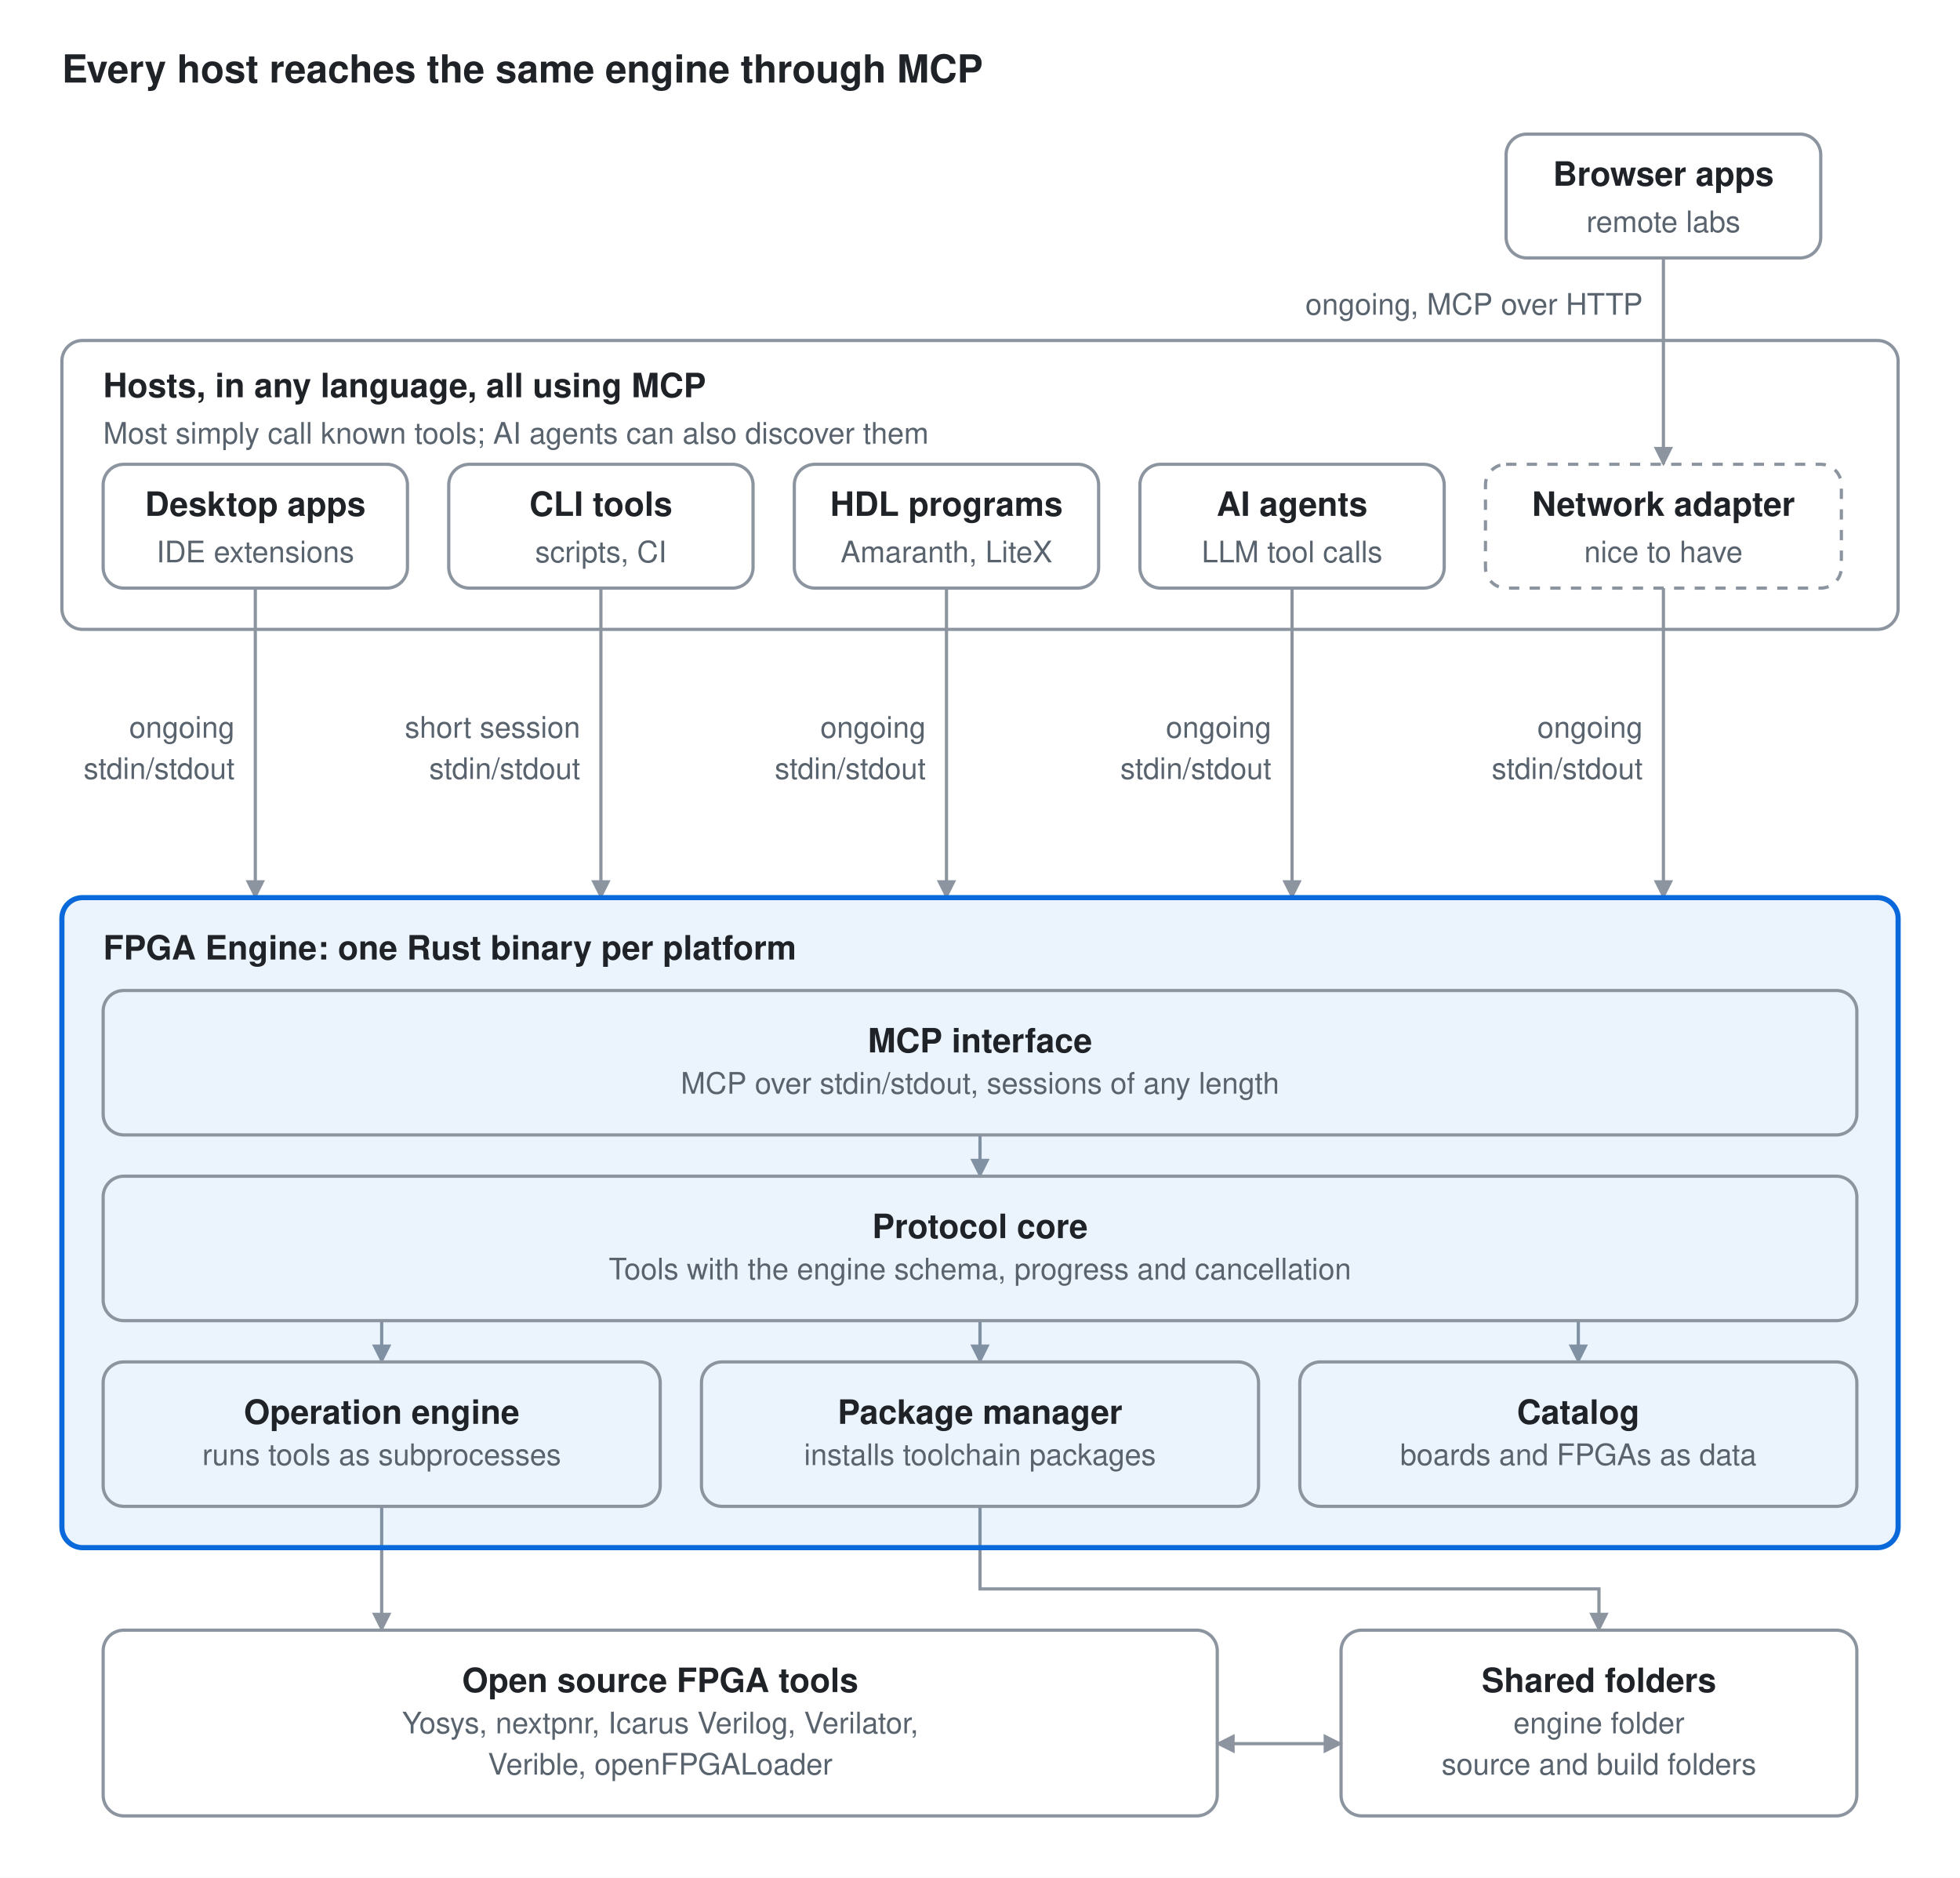
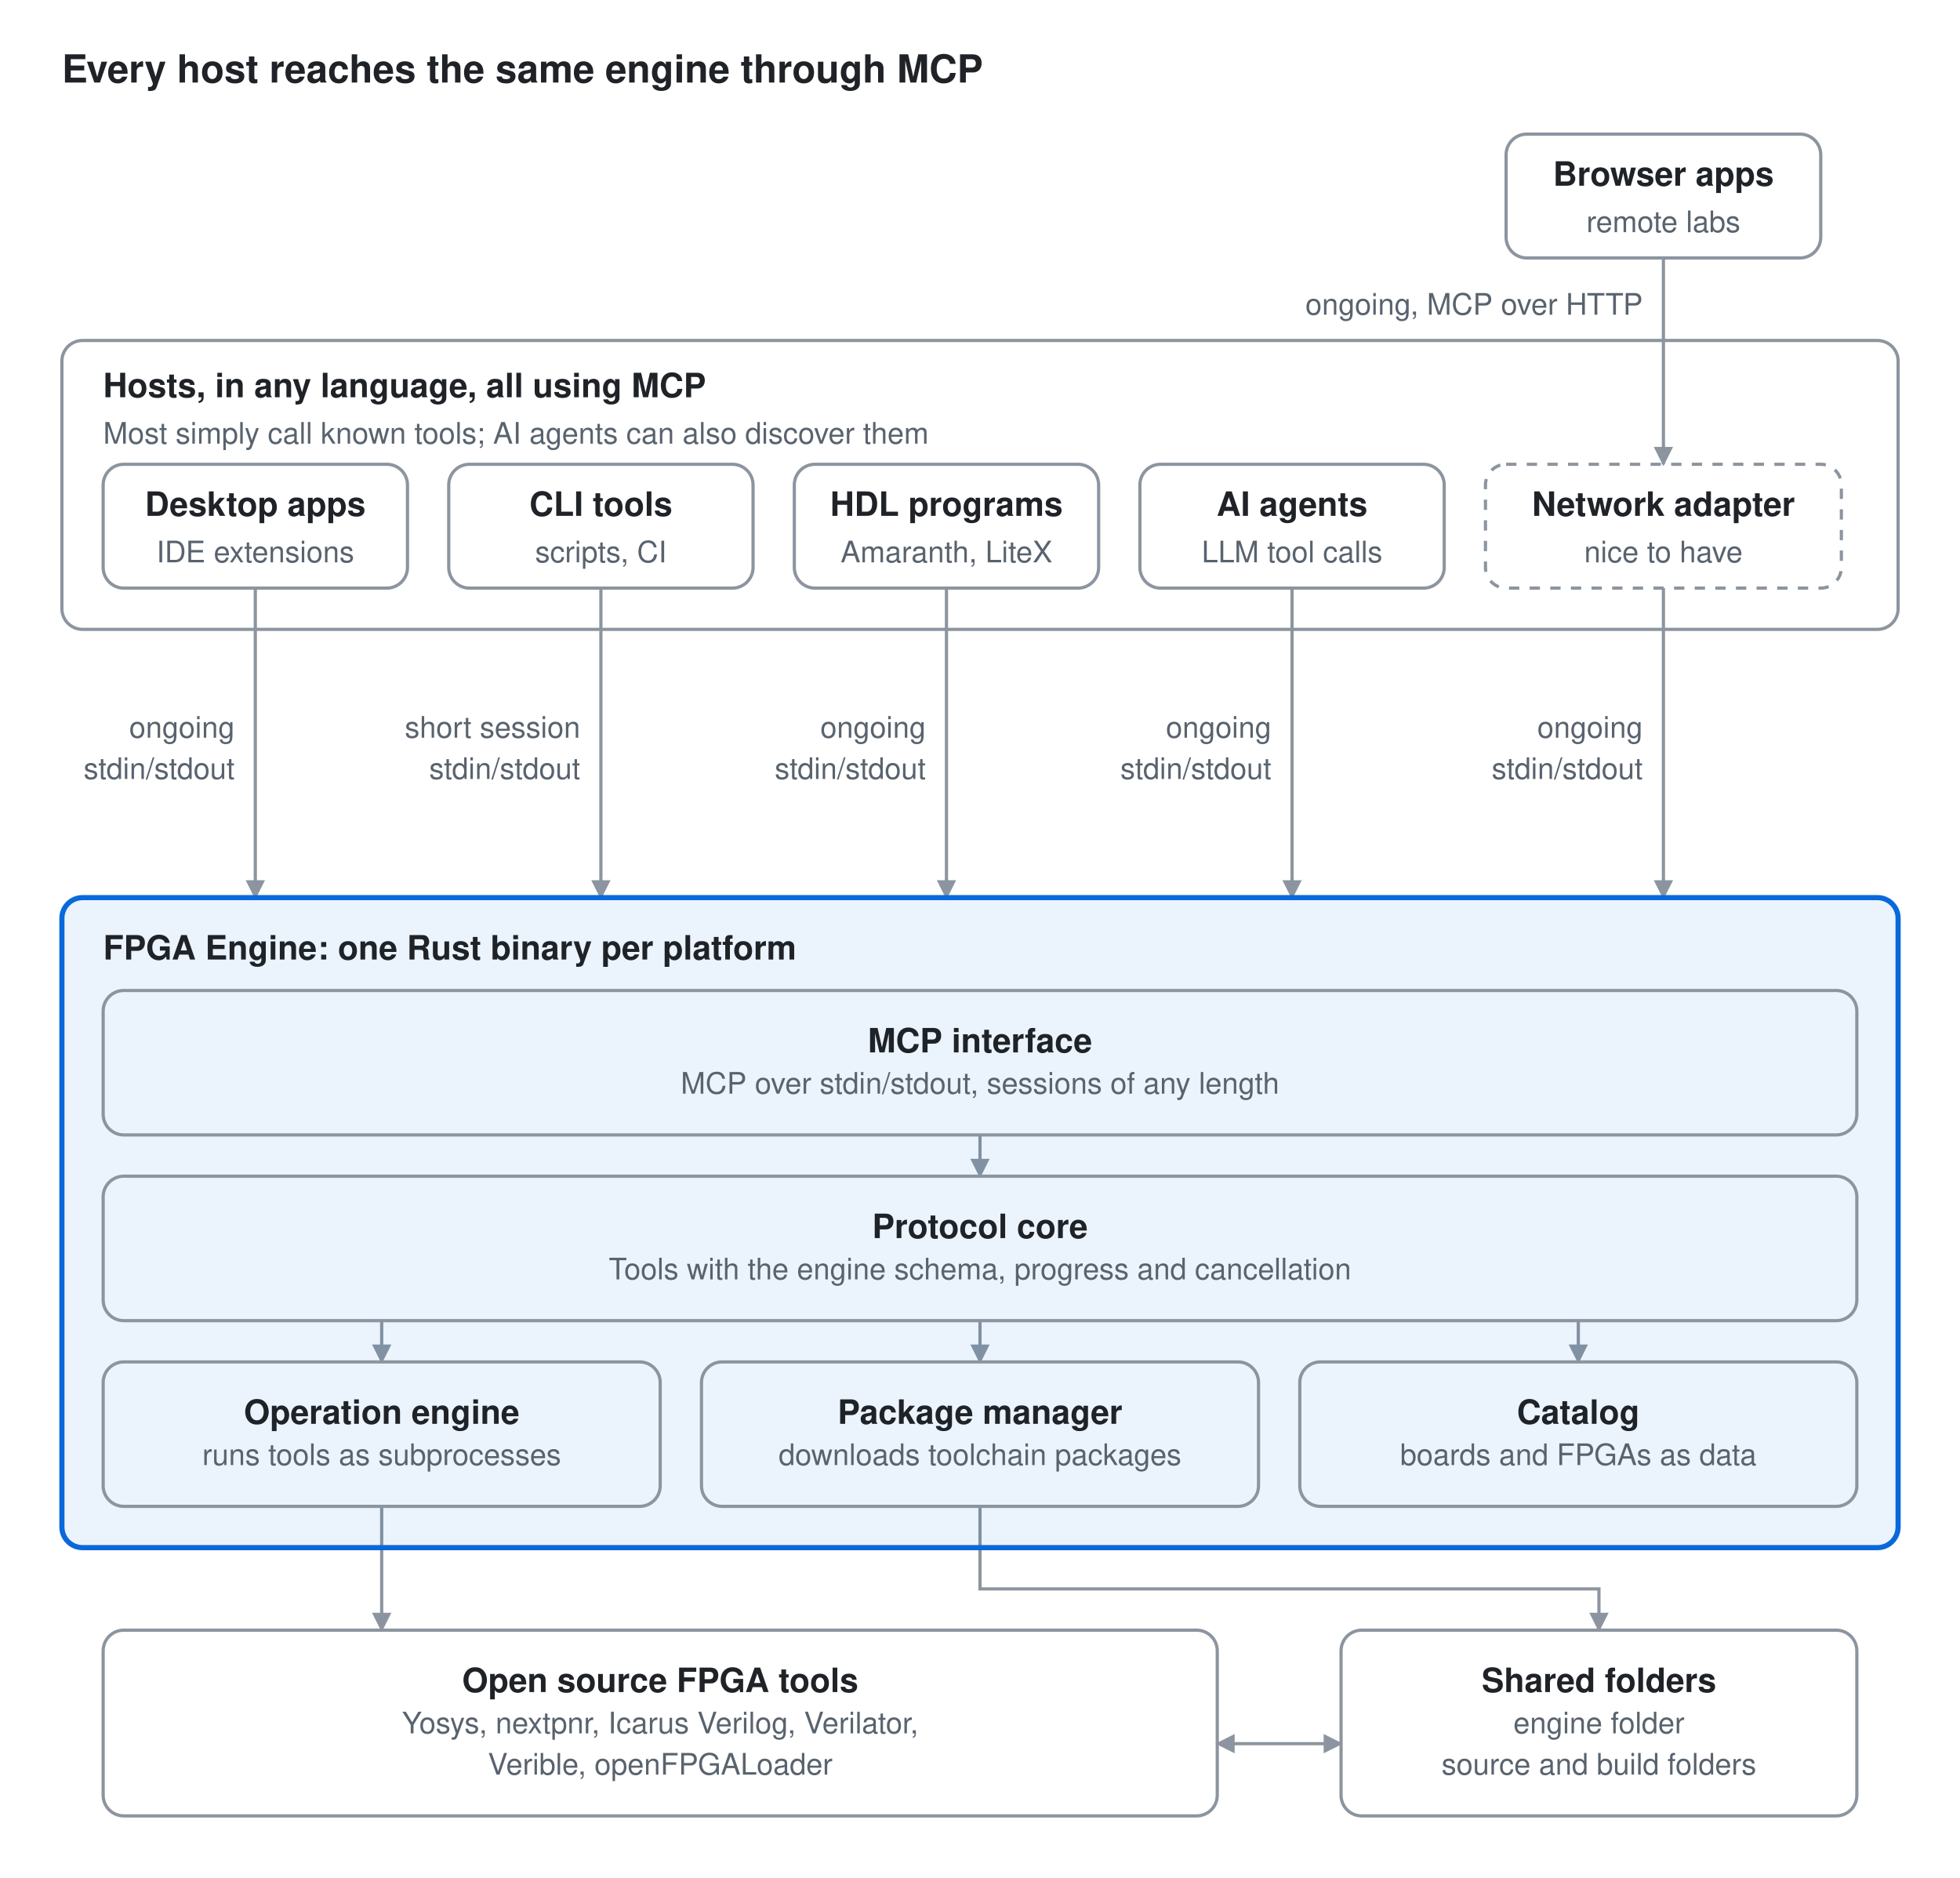
<svg xmlns="http://www.w3.org/2000/svg" viewBox="0 0 760 728" role="img" aria-label="Every host reaches the same engine through MCP" font-family="-apple-system, BlinkMacSystemFont, 'Segoe UI', Helvetica, Arial, sans-serif" font-size="13">
  <style>
    .bg { fill: #ffffff; }
    .edge { stroke: #8c959f; }
    .arrow { fill: #8c959f; }
    .ink { fill: #1f2328; }
    .quiet { fill: #59636e; }
    .accent { stroke: #0969da; fill: #0969da; fill-opacity: 0.08; }
    @media (prefers-color-scheme: dark) {
      .bg { fill: #0d1117; }
      .edge { stroke: #6e7681; }
      .arrow { fill: #6e7681; }
      .ink { fill: #e6edf3; }
      .quiet { fill: #9198a1; }
      .accent { stroke: #4493f8; fill: #4493f8; fill-opacity: 0.12; }
    }
    .box { fill: none; stroke-width: 1.25; }
    .dash { stroke-dasharray: 4 4; }
    .name { font-weight: 600; }
    .sub { font-size: 11.5px; }
  </style>
  <defs>
    <marker id="arch-arrow" viewBox="0 0 10 10" refX="9" refY="5" markerWidth="6" markerHeight="6" orient="auto-start-reverse">
      <path d="M0 0L10 5L0 10z" class="arrow" />
    </marker>
  </defs>
  <rect class="bg" x="0" y="0" width="760" height="728" />
  <text x="24" y="32" font-size="15" class="ink name">Every host reaches the same engine through MCP</text>
  <rect class="box edge" x="584" y="52" width="122" height="48" rx="8" />
  <text x="645" y="72" text-anchor="middle" class="ink name">Browser apps</text>
  <text x="645" y="90" text-anchor="middle" class="quiet sub">remote labs</text>
  <text x="637" y="122" text-anchor="end" class="quiet sub">ongoing, MCP over HTTP</text>
  <rect class="box edge" x="24" y="132" width="712" height="112" rx="8" />
  <text x="40" y="154" class="ink name">Hosts, in any language, all using MCP</text>
  <text x="40" y="172" class="quiet sub">Most simply call known tools; AI agents can also discover them</text>
  <g transform="translate(0,16)">
    <rect class="box edge" x="40" y="164" width="118" height="48" rx="8" />
    <text x="99" y="184" text-anchor="middle" class="ink name">Desktop apps</text>
    <text x="99" y="202" text-anchor="middle" class="quiet sub">IDE extensions</text>
    <rect class="box edge" x="174" y="164" width="118" height="48" rx="8" />
    <text x="233" y="184" text-anchor="middle" class="ink name">CLI tools</text>
    <text x="233" y="202" text-anchor="middle" class="quiet sub">scripts, CI</text>
    <rect class="box edge" x="308" y="164" width="118" height="48" rx="8" />
    <text x="367" y="184" text-anchor="middle" class="ink name">HDL programs</text>
    <text x="367" y="202" text-anchor="middle" class="quiet sub">Amaranth, LiteX</text>
    <rect class="box edge" x="442" y="164" width="118" height="48" rx="8" />
    <text x="501" y="184" text-anchor="middle" class="ink name">AI agents</text>
    <text x="501" y="202" text-anchor="middle" class="quiet sub">LLM tool calls</text>
    <rect class="box edge dash" x="576" y="164" width="138" height="48" rx="8" />
    <text x="645" y="184" text-anchor="middle" class="ink name">Network adapter</text>
    <text x="645" y="202" text-anchor="middle" class="quiet sub">nice to have</text>
    <g fill="none" stroke-width="1.25" class="edge">
      <path d="M645 84V164" marker-end="url(#arch-arrow)" />
      <path d="M99 212V332" marker-end="url(#arch-arrow)" />
      <path d="M233 212V332" marker-end="url(#arch-arrow)" />
      <path d="M367 212V332" marker-end="url(#arch-arrow)" />
      <path d="M501 212V332" marker-end="url(#arch-arrow)" />
      <path d="M645 212V332" marker-end="url(#arch-arrow)" />
      <path d="M380 424V440" marker-end="url(#arch-arrow)" />
      <path d="M148 496V512" marker-end="url(#arch-arrow)" />
      <path d="M380 496V512" marker-end="url(#arch-arrow)" />
      <path d="M612 496V512" marker-end="url(#arch-arrow)" />
      <path d="M148 568V616" marker-end="url(#arch-arrow)" />
      <path d="M380 568V600H620V616" marker-end="url(#arch-arrow)" />
      <path d="M472 660H520" marker-start="url(#arch-arrow)" marker-end="url(#arch-arrow)" />
    </g>
    <text x="91" y="270" text-anchor="end" class="quiet sub">ongoing</text>
    <text x="91" y="286" text-anchor="end" class="quiet sub">stdin/stdout</text>
    <text x="225" y="270" text-anchor="end" class="quiet sub">short session</text>
    <text x="225" y="286" text-anchor="end" class="quiet sub">stdin/stdout</text>
    <text x="359" y="270" text-anchor="end" class="quiet sub">ongoing</text>
    <text x="359" y="286" text-anchor="end" class="quiet sub">stdin/stdout</text>
    <text x="493" y="270" text-anchor="end" class="quiet sub">ongoing</text>
    <text x="493" y="286" text-anchor="end" class="quiet sub">stdin/stdout</text>
    <text x="637" y="270" text-anchor="end" class="quiet sub">ongoing</text>
    <text x="637" y="286" text-anchor="end" class="quiet sub">stdin/stdout</text>
    <rect class="accent" x="24" y="332" width="712" height="252" rx="8" stroke-width="2" />
    <text x="40" y="356" class="ink name">FPGA Engine: one Rust binary per platform</text>
    <rect class="box edge" x="40" y="368" width="680" height="56" rx="8" />
    <text x="380" y="392" text-anchor="middle" class="ink name">MCP interface</text>
    <text x="380" y="408" text-anchor="middle" class="quiet sub">MCP over stdin/stdout, sessions of any length</text>
    <rect class="box edge" x="40" y="440" width="680" height="56" rx="8" />
    <text x="380" y="464" text-anchor="middle" class="ink name">Protocol core</text>
    <text x="380" y="480" text-anchor="middle" class="quiet sub">Tools with the engine schema, progress and cancellation</text>
    <rect class="box edge" x="40" y="512" width="216" height="56" rx="8" />
    <text x="148" y="536" text-anchor="middle" class="ink name">Operation engine</text>
    <text x="148" y="552" text-anchor="middle" class="quiet sub">runs tools as subprocesses</text>
    <rect class="box edge" x="272" y="512" width="216" height="56" rx="8" />
    <text x="380" y="536" text-anchor="middle" class="ink name">Package manager</text>
-     <text x="380" y="552" text-anchor="middle" class="quiet sub">installs toolchain packages</text>
+     <text x="380" y="552" text-anchor="middle" class="quiet sub">downloads toolchain packages</text>
    <rect class="box edge" x="504" y="512" width="216" height="56" rx="8" />
    <text x="612" y="536" text-anchor="middle" class="ink name">Catalog</text>
    <text x="612" y="552" text-anchor="middle" class="quiet sub">boards and FPGAs as data</text>
    <rect class="box edge" x="40" y="616" width="432" height="72" rx="8" />
    <text x="256" y="640" text-anchor="middle" class="ink name">Open source FPGA tools</text>
    <text x="256" y="656" text-anchor="middle" class="quiet sub">Yosys, nextpnr, Icarus Verilog, Verilator,</text>
    <text x="256" y="672" text-anchor="middle" class="quiet sub">Verible, openFPGALoader</text>
    <rect class="box edge" x="520" y="616" width="200" height="72" rx="8" />
    <text x="620" y="640" text-anchor="middle" class="ink name">Shared folders</text>
    <text x="620" y="656" text-anchor="middle" class="quiet sub">engine folder</text>
    <text x="620" y="672" text-anchor="middle" class="quiet sub">source and build folders</text>
  </g>
</svg>
